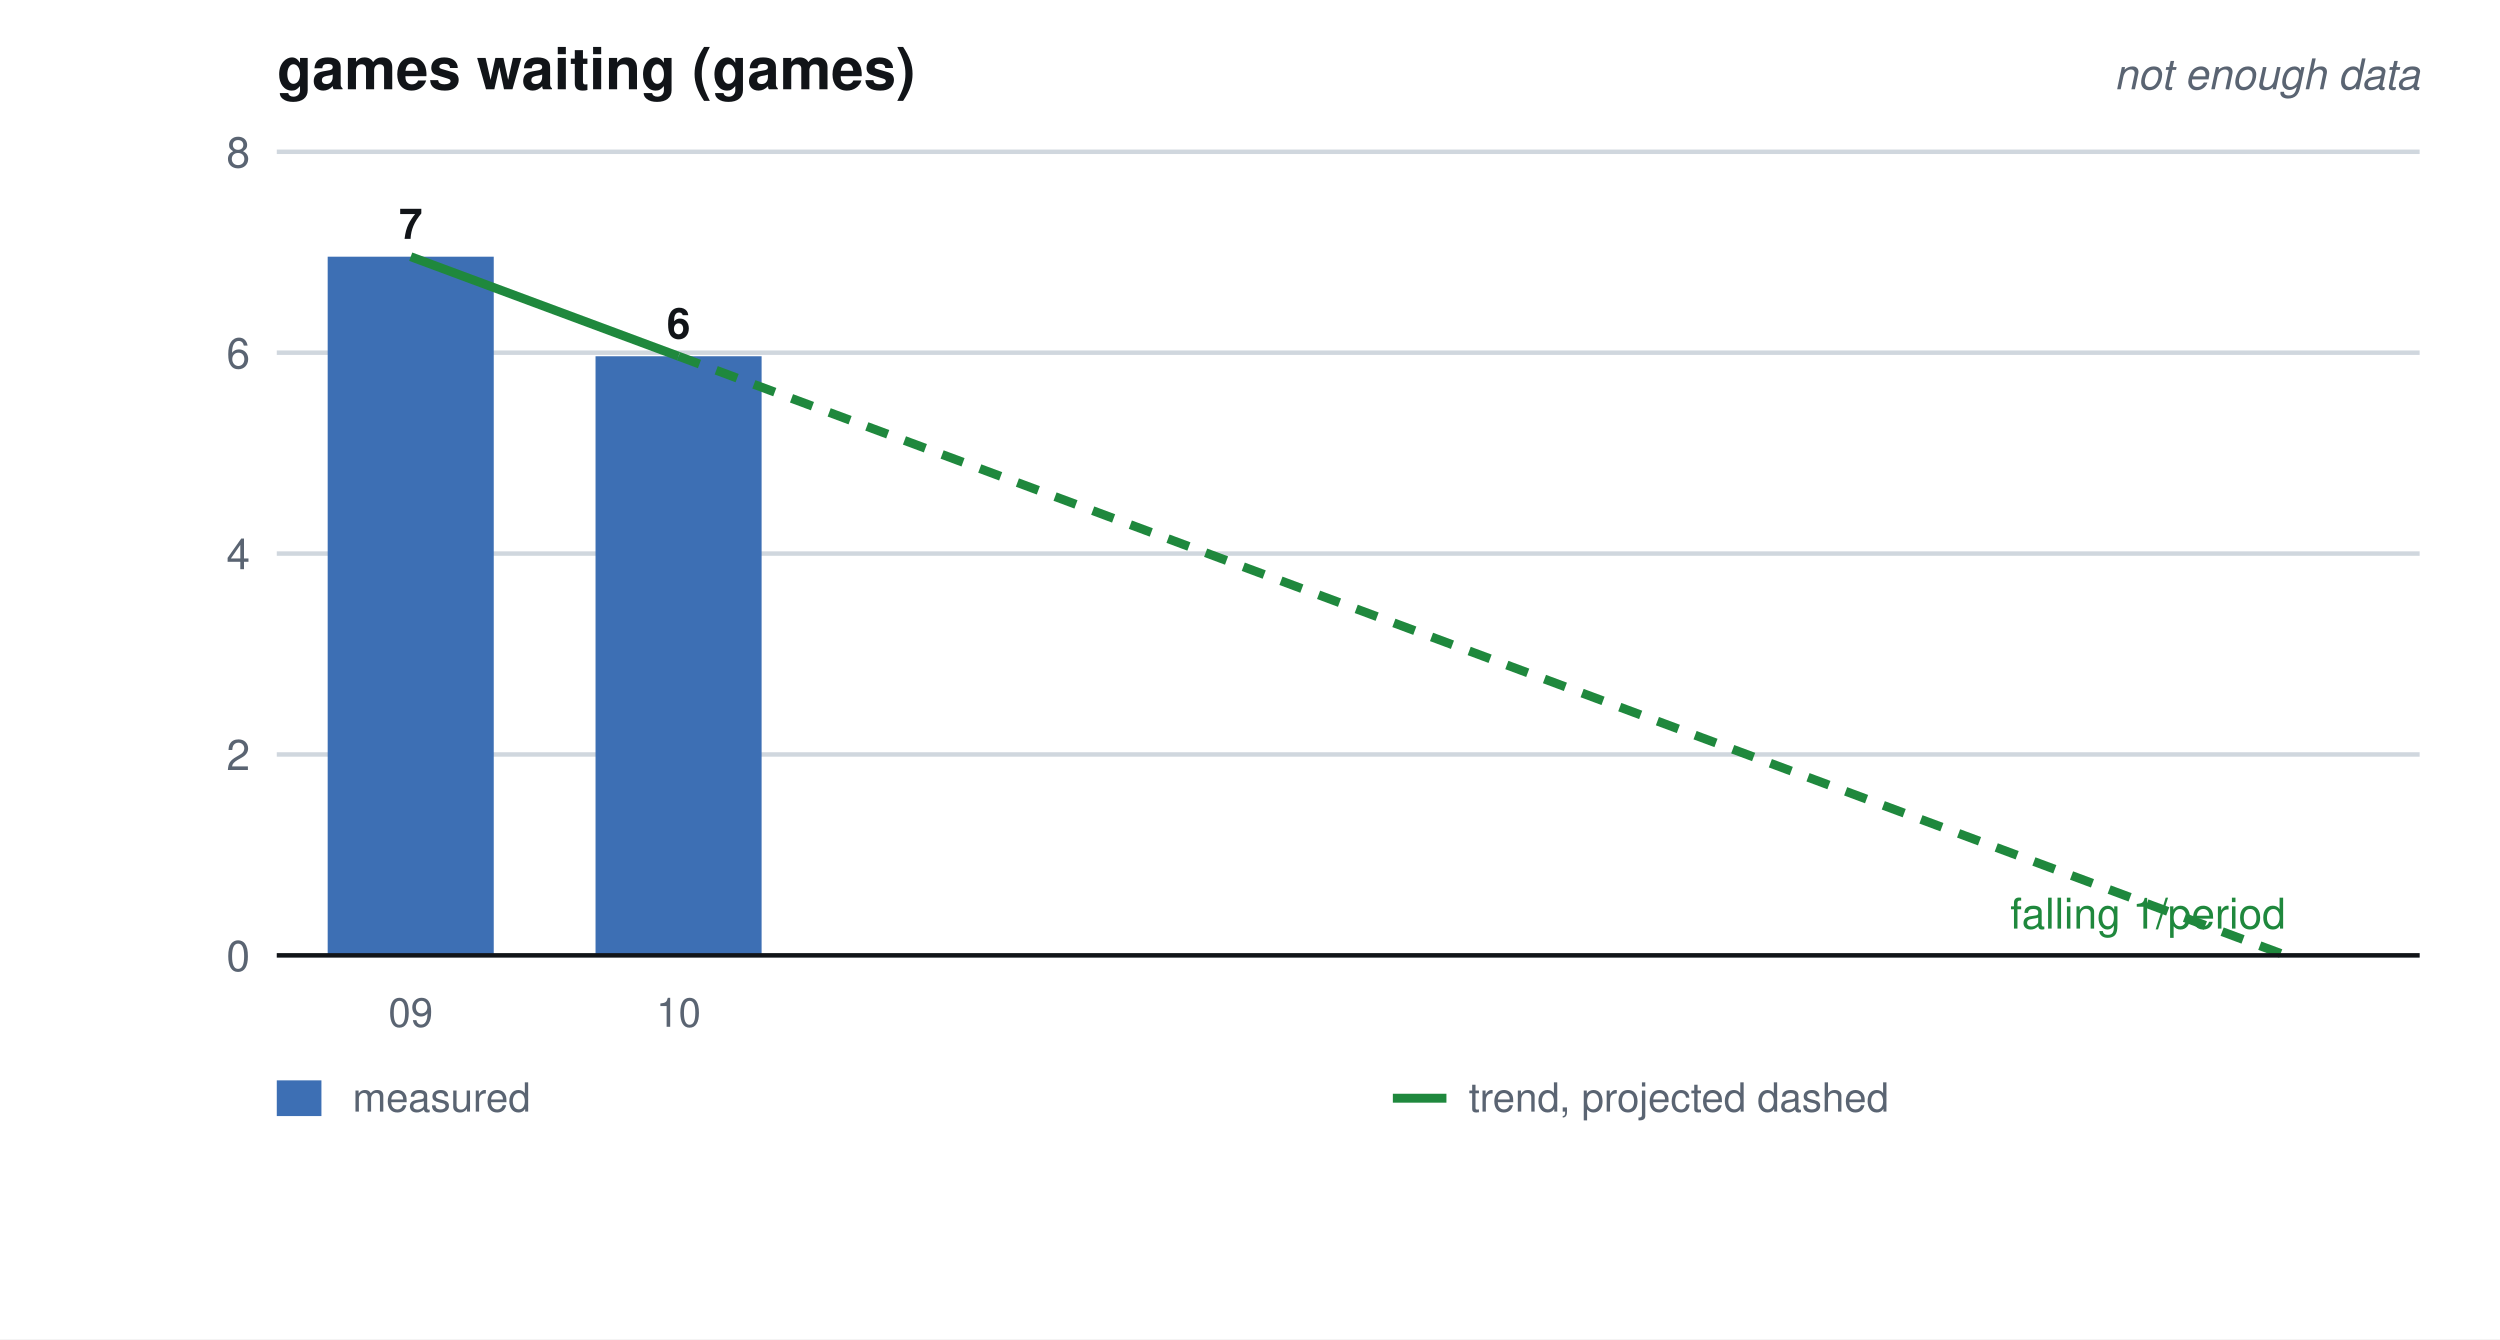
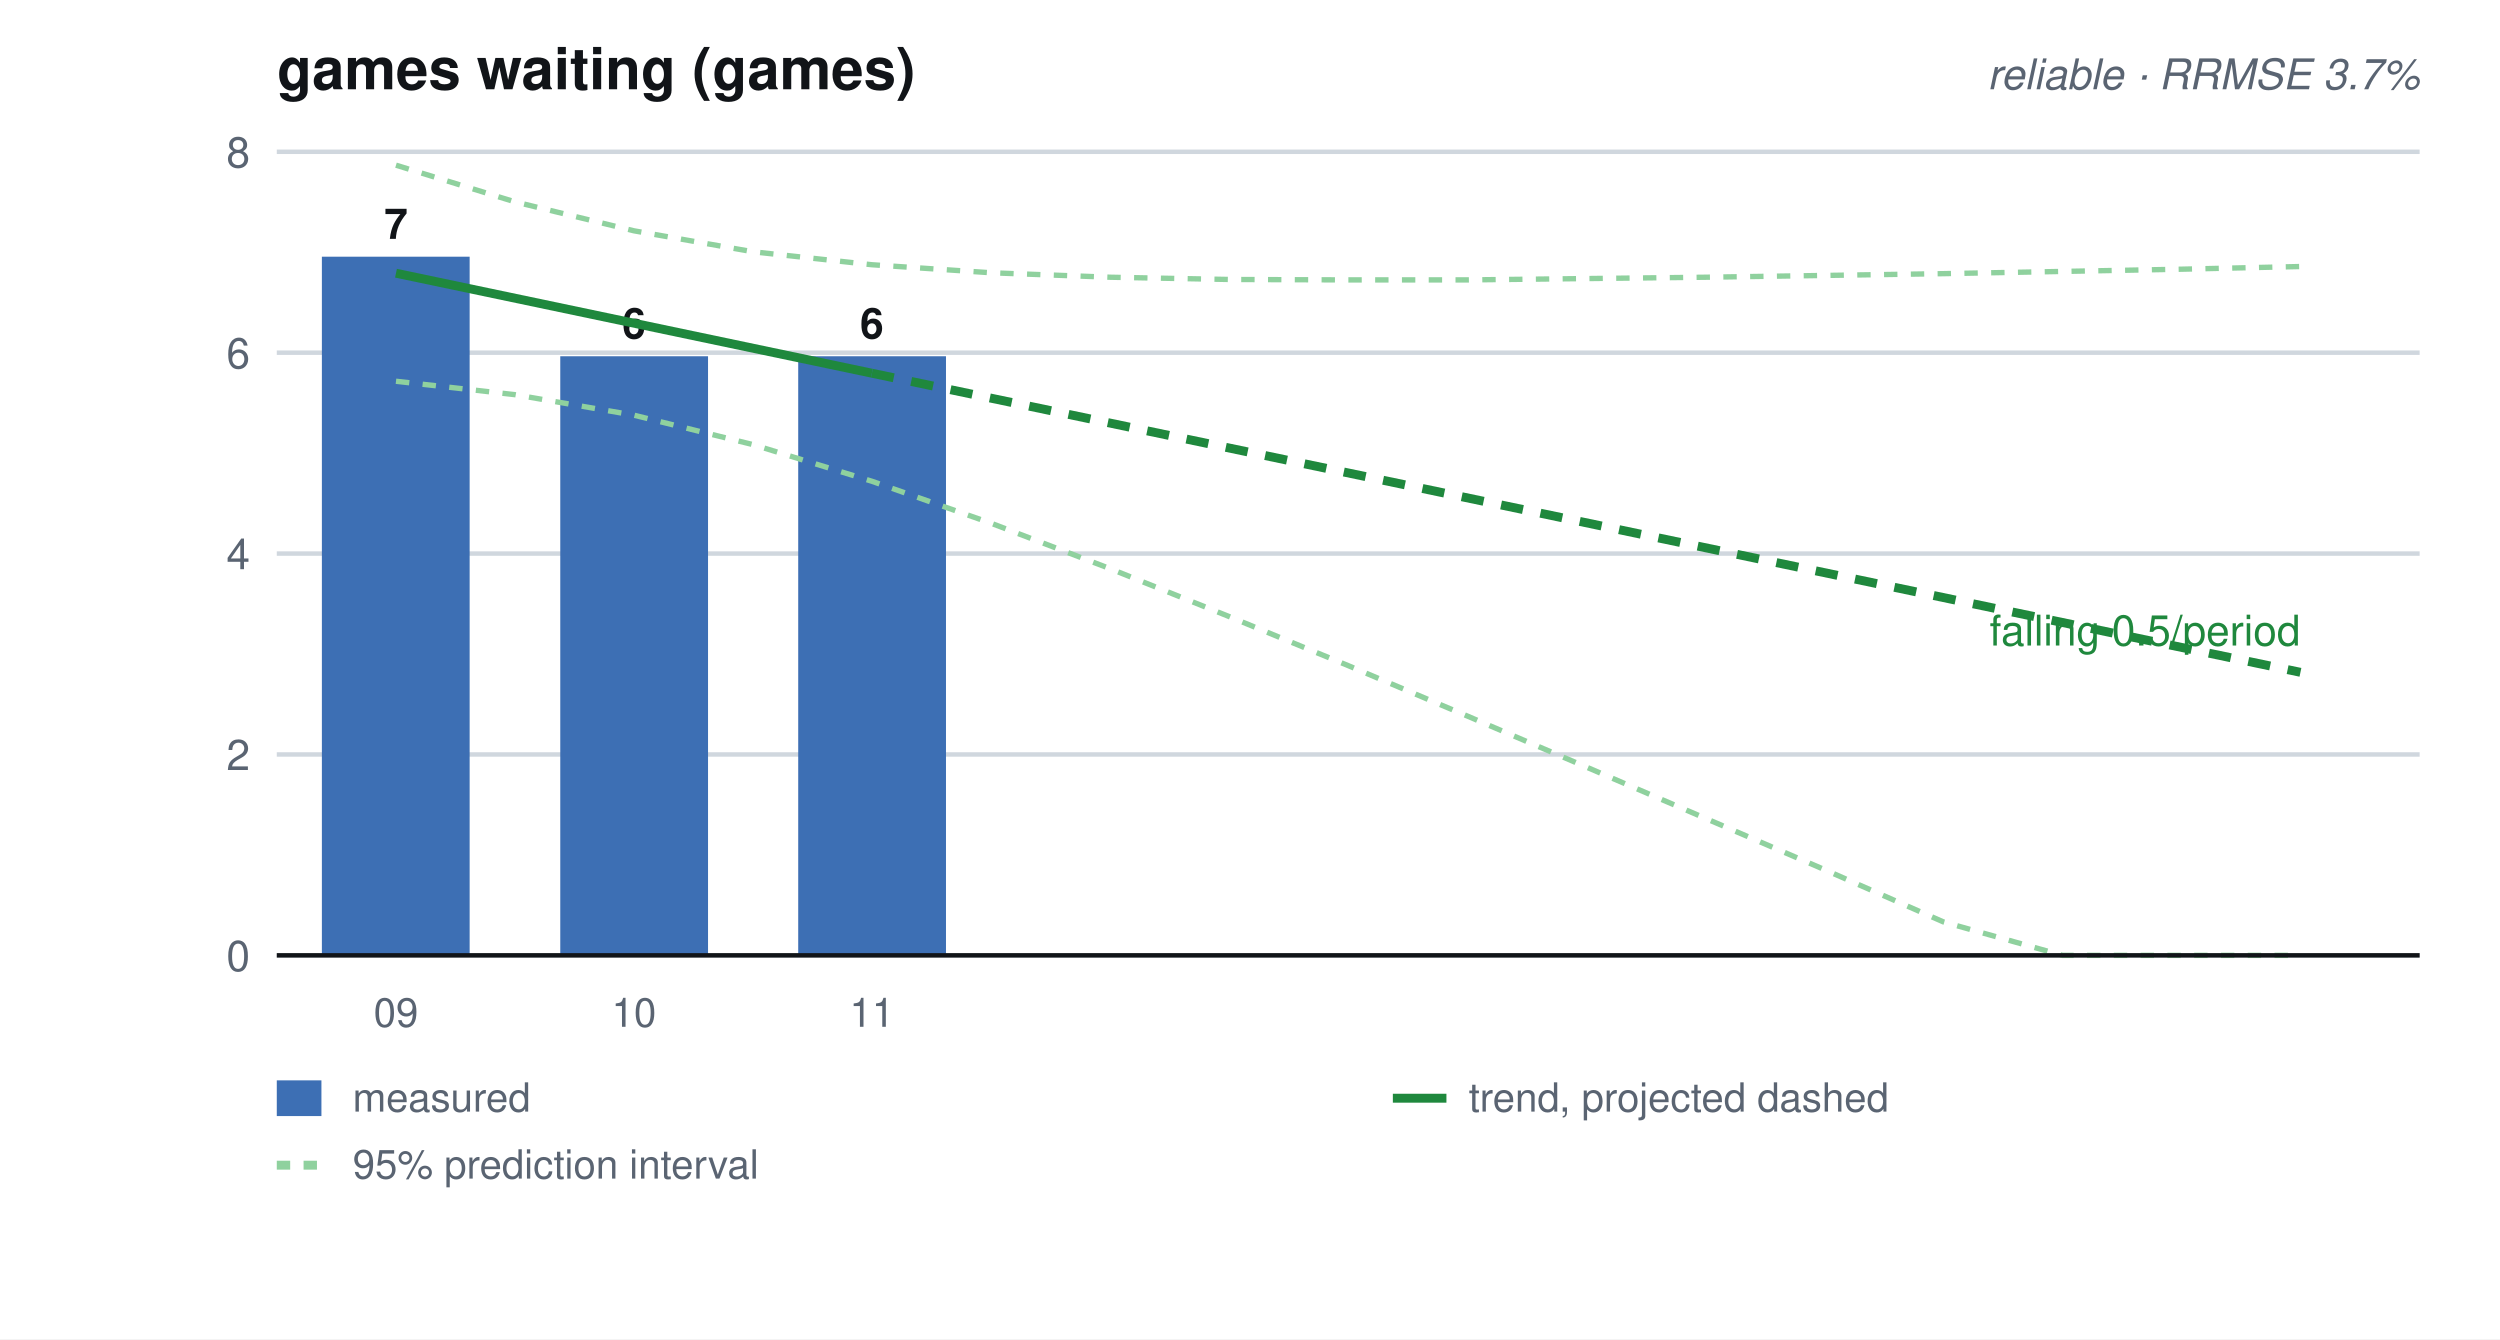
<svg xmlns="http://www.w3.org/2000/svg" width="560" height="300" viewBox="0 0 560 300" font-family="-apple-system,BlinkMacSystemFont,Segoe UI,Helvetica,Arial,sans-serif">
  <rect width="560" height="300" fill="#ffffff" />
  <text x="62" y="20" font-size="13" font-weight="700" fill="#111418">games waiting (games)</text>
  <line x1="62" y1="214.0" x2="542" y2="214.0" stroke="#d0d7de" stroke-width="1" />
  <text x="56" y="217.5" text-anchor="end" font-size="9.5" fill="#5a6472">0</text>
  <line x1="62" y1="169.0" x2="542" y2="169.0" stroke="#d0d7de" stroke-width="1" />
  <text x="56" y="172.5" text-anchor="end" font-size="9.5" fill="#5a6472">2</text>
  <line x1="62" y1="124.0" x2="542" y2="124.0" stroke="#d0d7de" stroke-width="1" />
  <text x="56" y="127.5" text-anchor="end" font-size="9.5" fill="#5a6472">4</text>
  <line x1="62" y1="79.0" x2="542" y2="79.0" stroke="#d0d7de" stroke-width="1" />
  <text x="56" y="82.5" text-anchor="end" font-size="9.5" fill="#5a6472">6</text>
  <line x1="62" y1="34.0" x2="542" y2="34.0" stroke="#d0d7de" stroke-width="1" />
  <text x="56" y="37.5" text-anchor="end" font-size="9.5" fill="#5a6472">8</text>
-   <rect x="73.4" y="57.5" width="37.2" height="156.5" fill="#3d6fb4" />
-   <text x="92.0" y="53.5" text-anchor="middle" font-size="9.5" font-weight="600" fill="#111418">7</text>
-   <rect x="133.4" y="79.8" width="37.2" height="134.2" fill="#3d6fb4" />
-   <text x="152.0" y="75.8" text-anchor="middle" font-size="9.5" font-weight="600" fill="#111418">6</text>
-   <text x="92.0" y="230" text-anchor="middle" font-size="9" fill="#5a6472">09</text>
-   <text x="152.0" y="230" text-anchor="middle" font-size="9" fill="#5a6472">10</text>
-   <line x1="92.0" y1="57.5" x2="152.0" y2="79.8" stroke="#1f883d" stroke-width="2" />
-   <line x1="152.0" y1="79.8" x2="512.0" y2="214.0" stroke="#1f883d" stroke-width="2" stroke-dasharray="5 4" />
-   <text x="512.0" y="208.0" text-anchor="end" font-size="9.5" fill="#1f883d">falling 1/period</text>
+   <rect x="72.1" y="57.5" width="33.1" height="156.5" fill="#3d6fb4" />
+   <text x="88.7" y="53.5" text-anchor="middle" font-size="9.5" font-weight="600" fill="#111418">7</text>
+   <rect x="125.5" y="79.8" width="33.1" height="134.2" fill="#3d6fb4" />
+   <text x="142.0" y="75.8" text-anchor="middle" font-size="9.5" font-weight="600" fill="#111418">6</text>
+   <rect x="178.8" y="79.8" width="33.1" height="134.2" fill="#3d6fb4" />
+   <text x="195.3" y="75.8" text-anchor="middle" font-size="9.5" font-weight="600" fill="#111418">6</text>
+   <text x="88.7" y="230" text-anchor="middle" font-size="9" fill="#5a6472">09</text>
+   <text x="142.0" y="230" text-anchor="middle" font-size="9" fill="#5a6472">10</text>
+   <text x="195.3" y="230" text-anchor="middle" font-size="9" fill="#5a6472">11</text>
+   <line x1="88.7" y1="61.2" x2="195.3" y2="83.6" stroke="#1f883d" stroke-width="2" />
+   <line x1="195.3" y1="83.6" x2="515.3" y2="150.6" stroke="#1f883d" stroke-width="2" stroke-dasharray="5 4" />
+   <polyline points="88.7,37.0 115.3,45.2 142.0,51.7 168.7,56.4 195.3,59.3 222.0,61.1 248.7,62.1 275.3,62.6 302.0,62.7 328.7,62.7 355.3,62.4 382.0,62.1 408.7,61.7 435.3,61.3 462.0,60.8 488.7,60.3 515.3,59.7" fill="none" stroke="#8fd19e" stroke-width="1.2" stroke-dasharray="3 3" />
+   <polyline points="88.7,85.4 115.3,88.4 142.0,93.0 168.7,99.6 195.3,107.8 222.0,117.2 248.7,127.4 275.3,138.1 302.0,149.1 328.7,160.4 355.3,171.8 382.0,183.3 408.7,194.8 435.3,206.5 462.0,214.0 488.7,214.0 515.3,214.0" fill="none" stroke="#8fd19e" stroke-width="1.2" stroke-dasharray="3 3" />
+   <text x="515.3" y="144.6" text-anchor="end" font-size="9.5" fill="#1f883d">falling 0.5/period</text>
  <line x1="62" y1="214" x2="542" y2="214" stroke="#111418" stroke-width="1" />
  <rect x="62" y="242" width="10" height="8" fill="#3d6fb4" />
  <text x="79" y="249" font-size="9" fill="#5a6472">measured</text>
  <line x1="312" y1="246" x2="324" y2="246" stroke="#1f883d" stroke-width="2" />
  <text x="329" y="249" font-size="9" fill="#5a6472">trend, projected dashed</text>
-   <text x="542" y="20" text-anchor="end" font-size="9.5" font-style="italic" fill="#5a6472">not enough data</text>
+   <line x1="62" y1="261" x2="74" y2="261" stroke="#8fd19e" stroke-width="2" stroke-dasharray="3 3" />
+   <text x="79" y="264" font-size="9" fill="#5a6472">95% prediction interval</text>
+   <text x="542" y="20" text-anchor="end" font-size="9.5" font-style="italic" fill="#5a6472">reliable · RRMSE 3.7%</text>
</svg>
